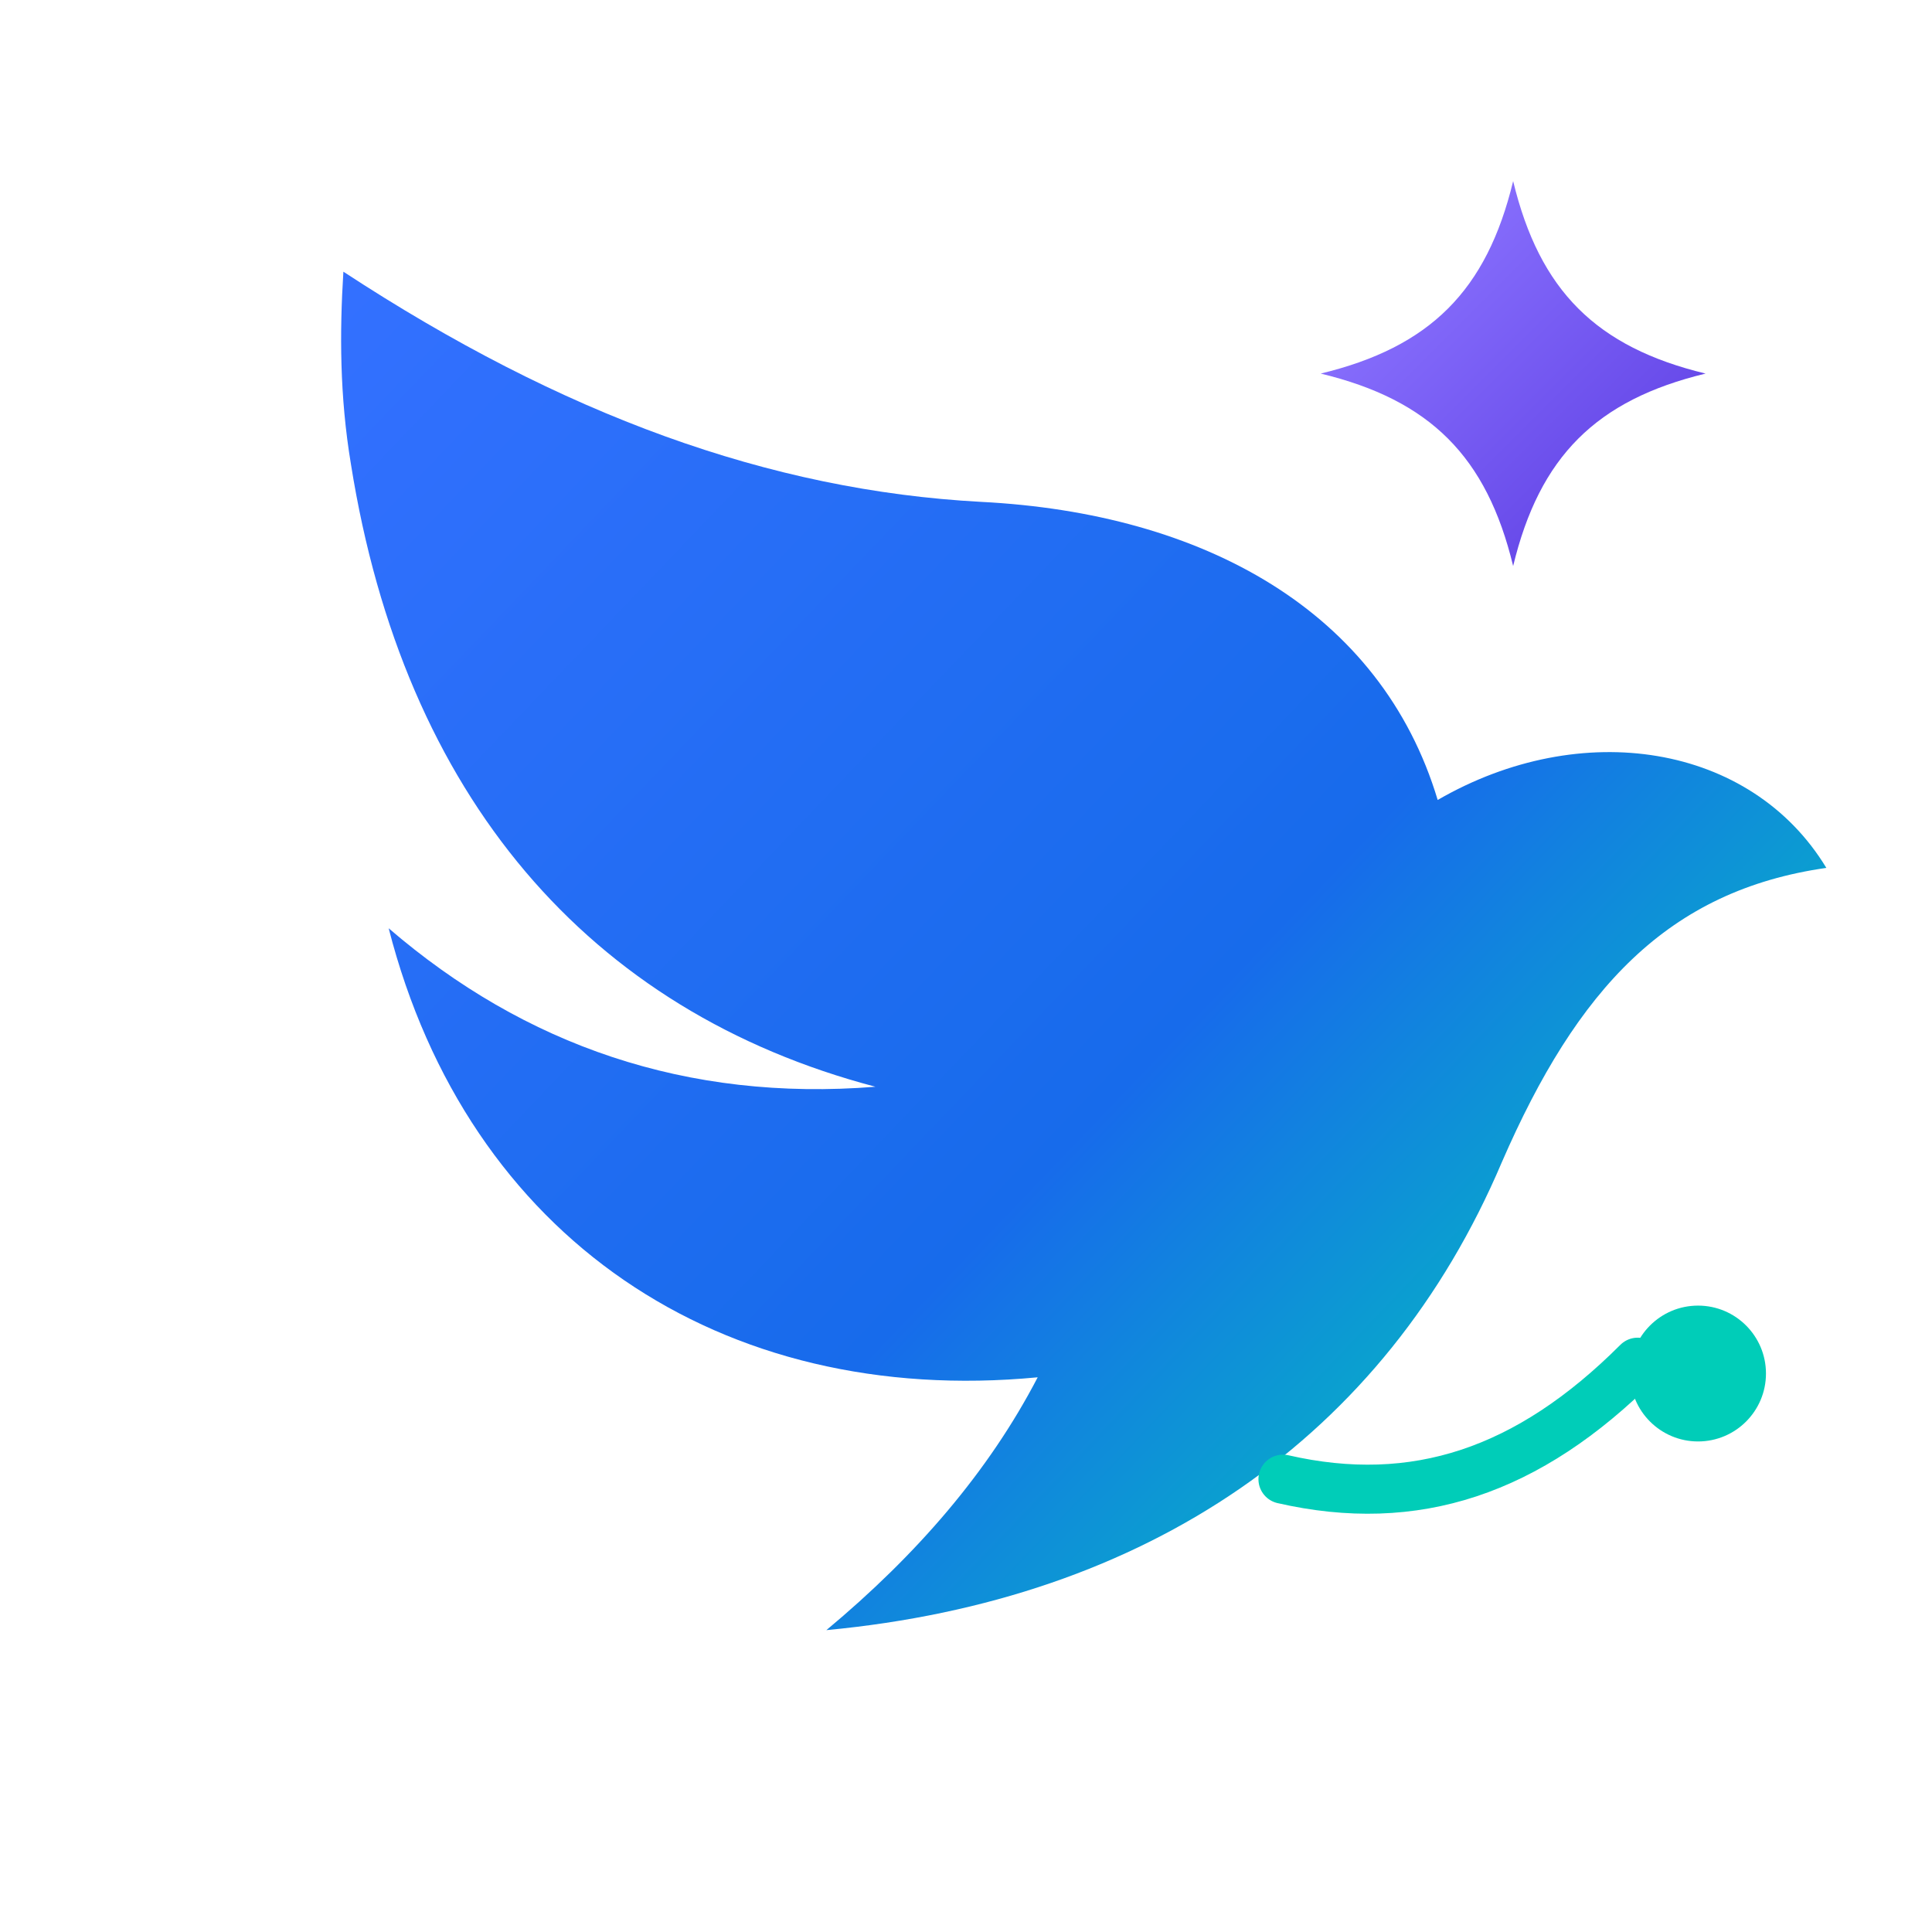
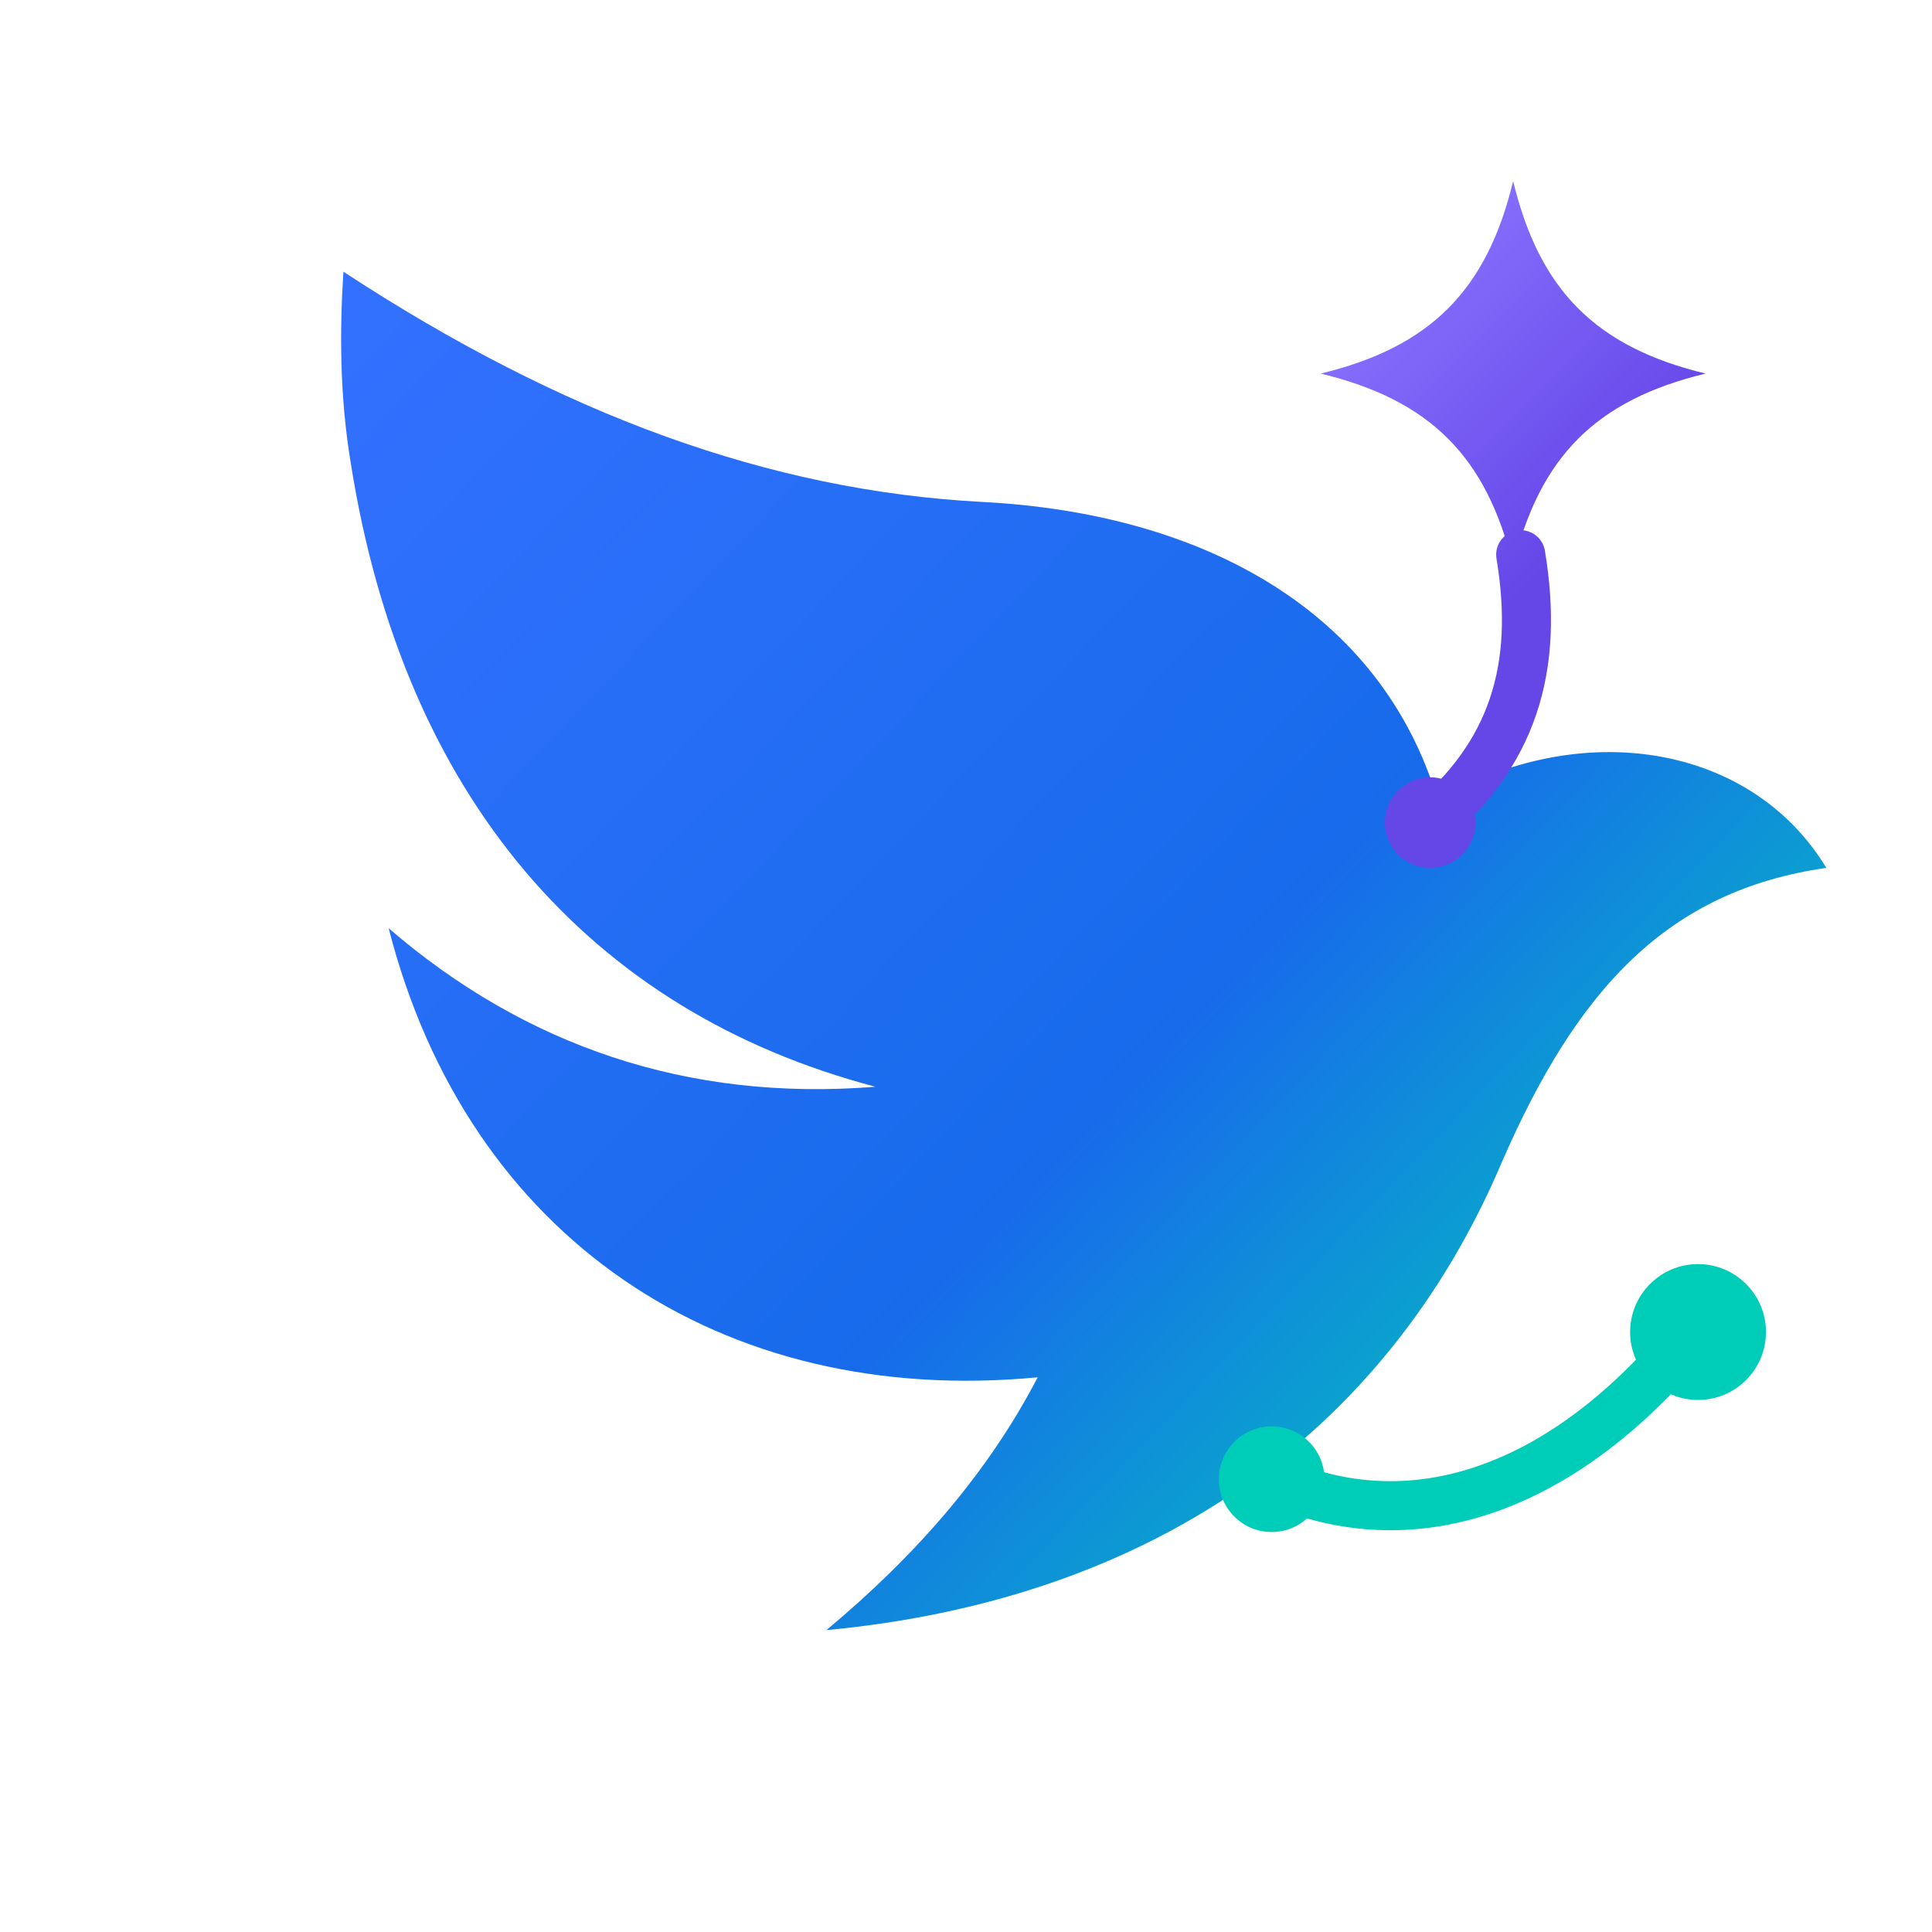
<svg xmlns="http://www.w3.org/2000/svg" viewBox="0 0 512 512" role="img" aria-labelledby="title desc">
  <defs>
    <linearGradient id="mark" x1="88" y1="82" x2="431" y2="410" gradientUnits="userSpaceOnUse">
      <stop stop-color="#3370FF" />
      <stop offset="0.62" stop-color="#176BEB" />
      <stop offset="1" stop-color="#00CDB8" />
    </linearGradient>
    <linearGradient id="spark" x1="369" y1="61" x2="434" y2="126" gradientUnits="userSpaceOnUse">
      <stop stop-color="#8B73FF" />
      <stop offset="1" stop-color="#6547E8" />
    </linearGradient>
  </defs>
  <path fill="url(#mark)" d="M91 72c58 38 113 58 169 61 59 3 106 29 121 79 38-22 83-15 103 18-42 6-66 32-86 78-31 73-94 116-179 124 24-20 43-42 56-67-84 8-151-37-172-119 36 31 79 46 129 42-76-20-125-77-139-165-3-18-3-35-2-51Z" />
-   <path fill="url(#spark)" d="M401 48c7 29 22 44 51 51-29 7-44 22-51 51-7-29-22-44-51-51 29-7 44-22 51-51Z" />
-   <circle cx="450" cy="364" r="18" fill="#00CDB8" />
-   <path d="M434 361c-29 29-59 39-94 31" fill="none" stroke="#00CDB8" stroke-width="13" stroke-linecap="round" />
+   <g id="agent-antenna" fill="url(#spark)">
+     <path d="M378 219c23-19 30-42 25-72" fill="none" stroke="url(#spark)" stroke-width="13" stroke-linecap="round" />
+     <circle cx="379" cy="218" r="12" />
+     <path d="M401 48c7 29 22 44 51 51-29 7-44 22-51 51-7-29-22-44-51-51 29-7 44-22 51-51Z" />
+   </g>
+   <g id="tool-loop" fill="#00CDB8" stroke="#00CDB8">
+     <path d="M337 392c35 16 72 4 103-29" fill="none" stroke-width="13" stroke-linecap="round" />
+     <circle cx="337" cy="392" r="14" stroke="none" />
+     <circle cx="450" cy="353" r="18" stroke="none" />
+   </g>
</svg>
